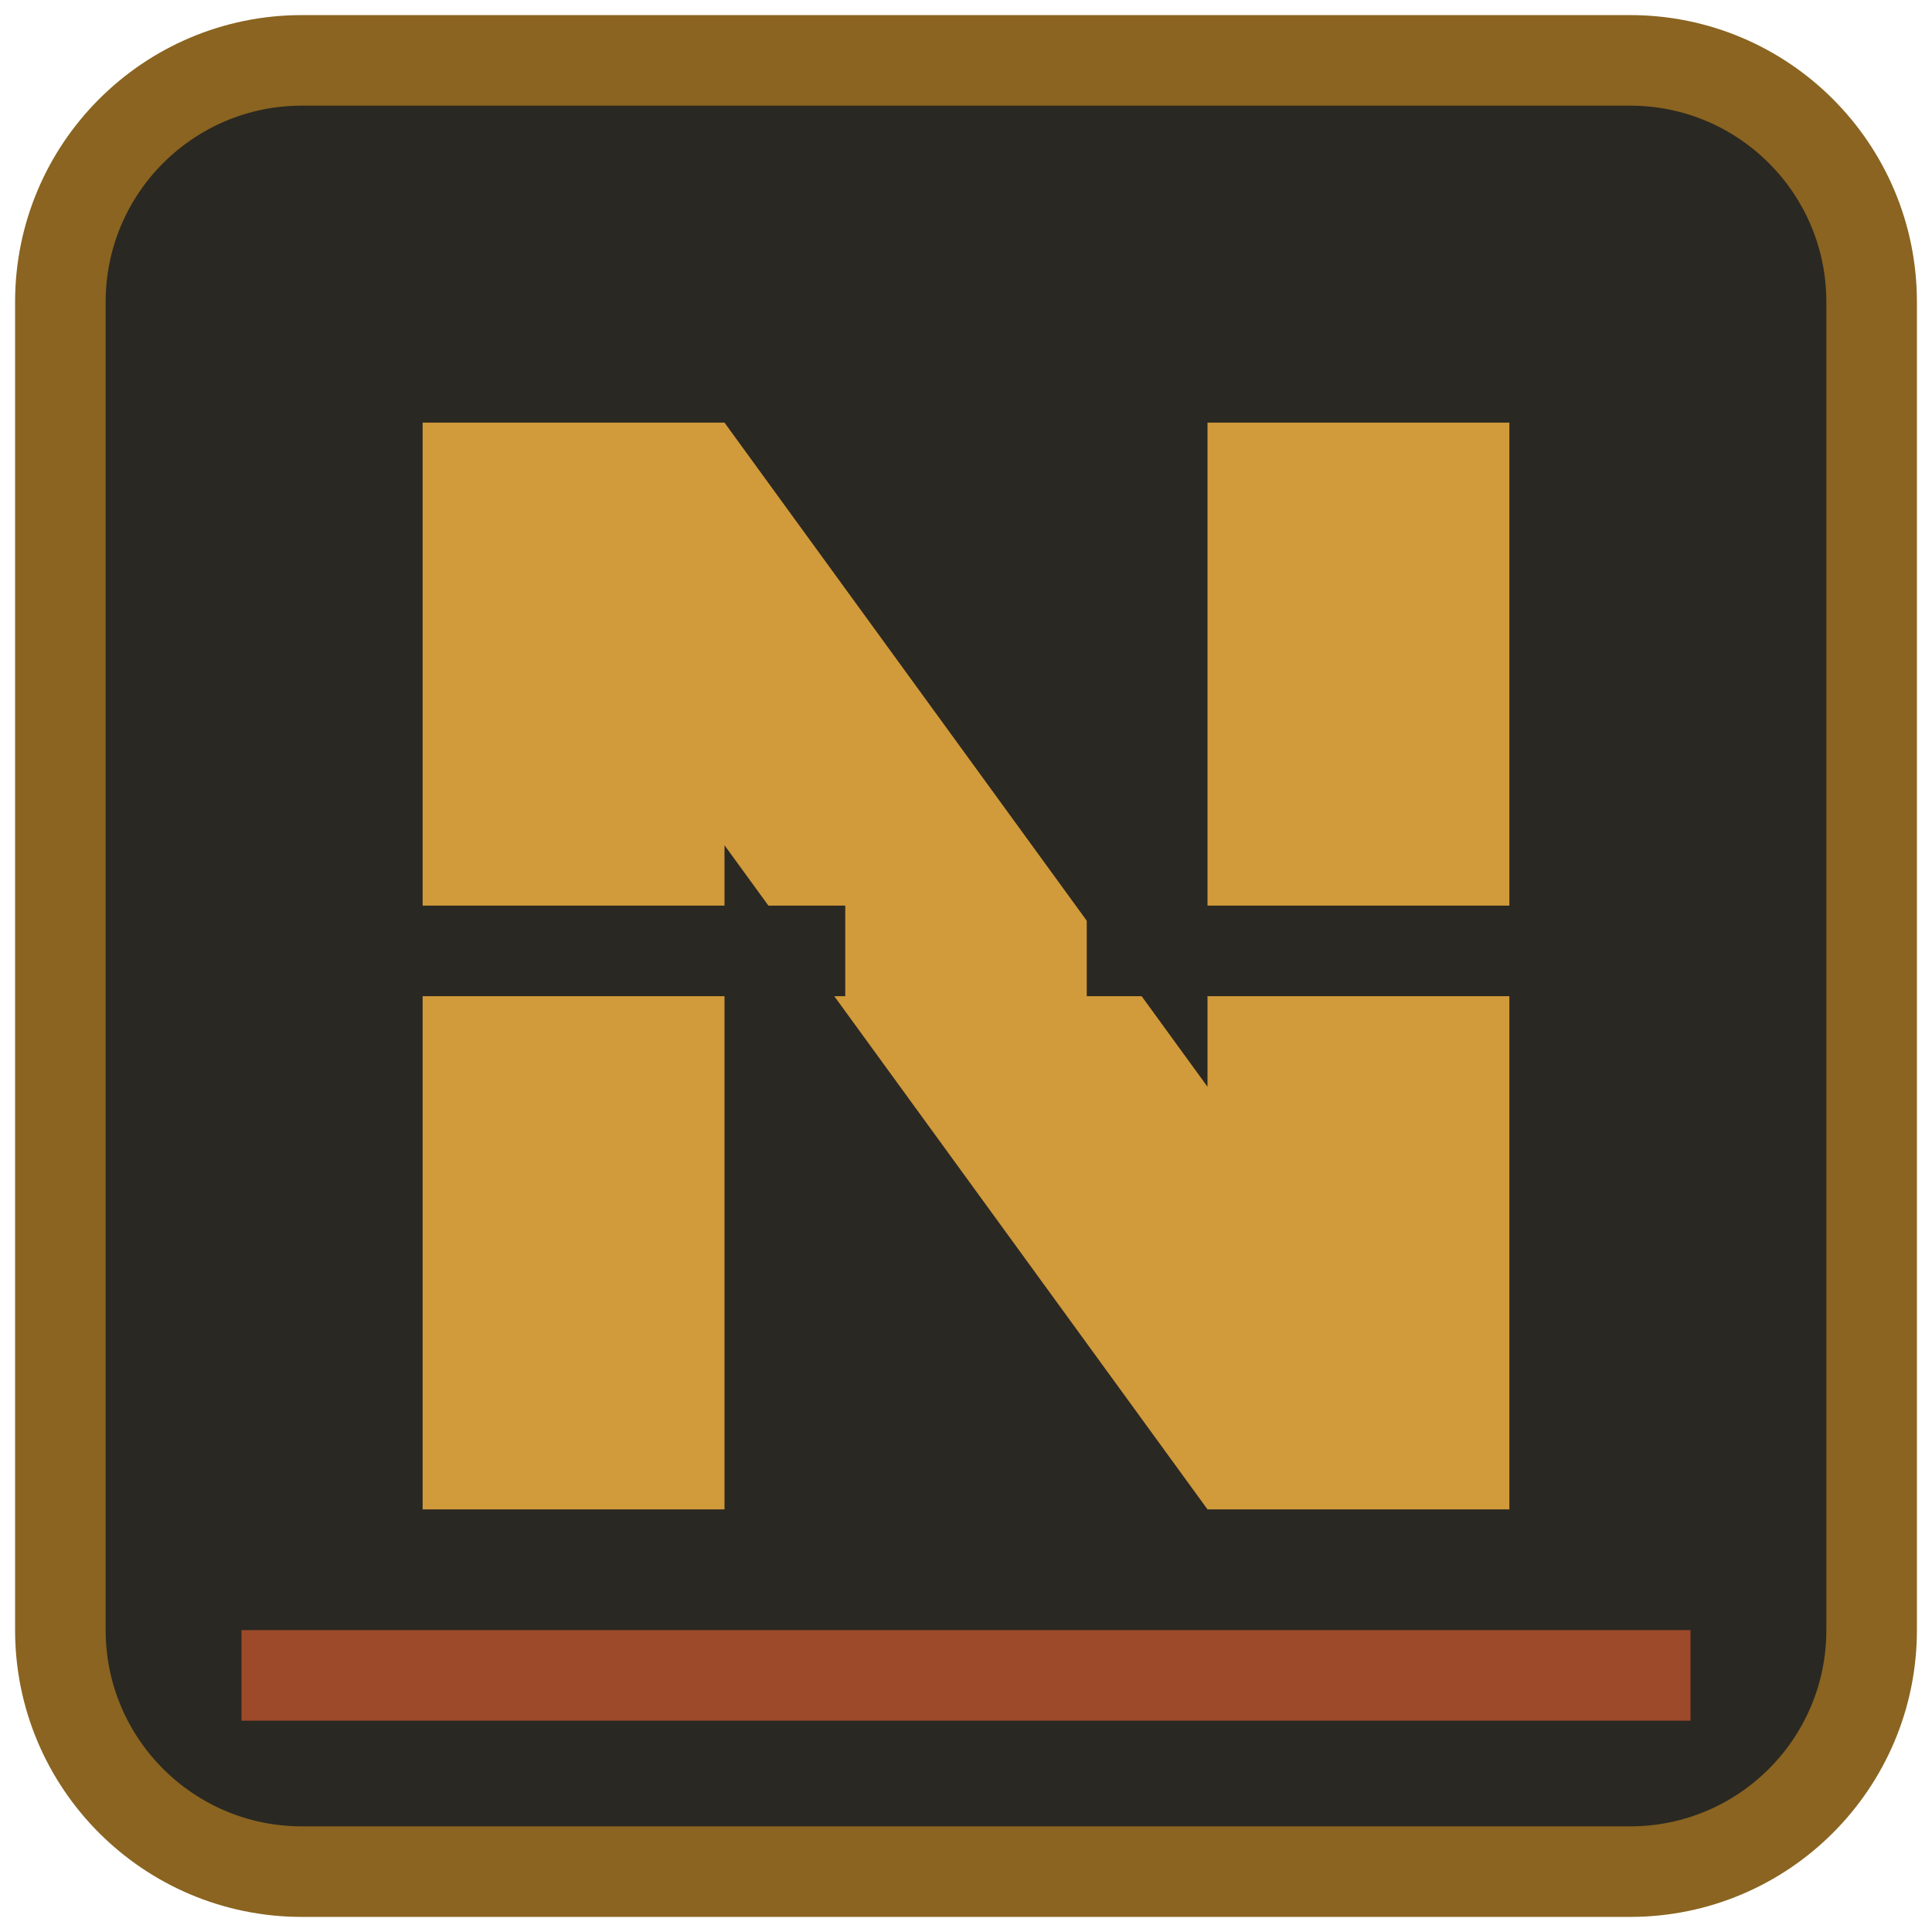
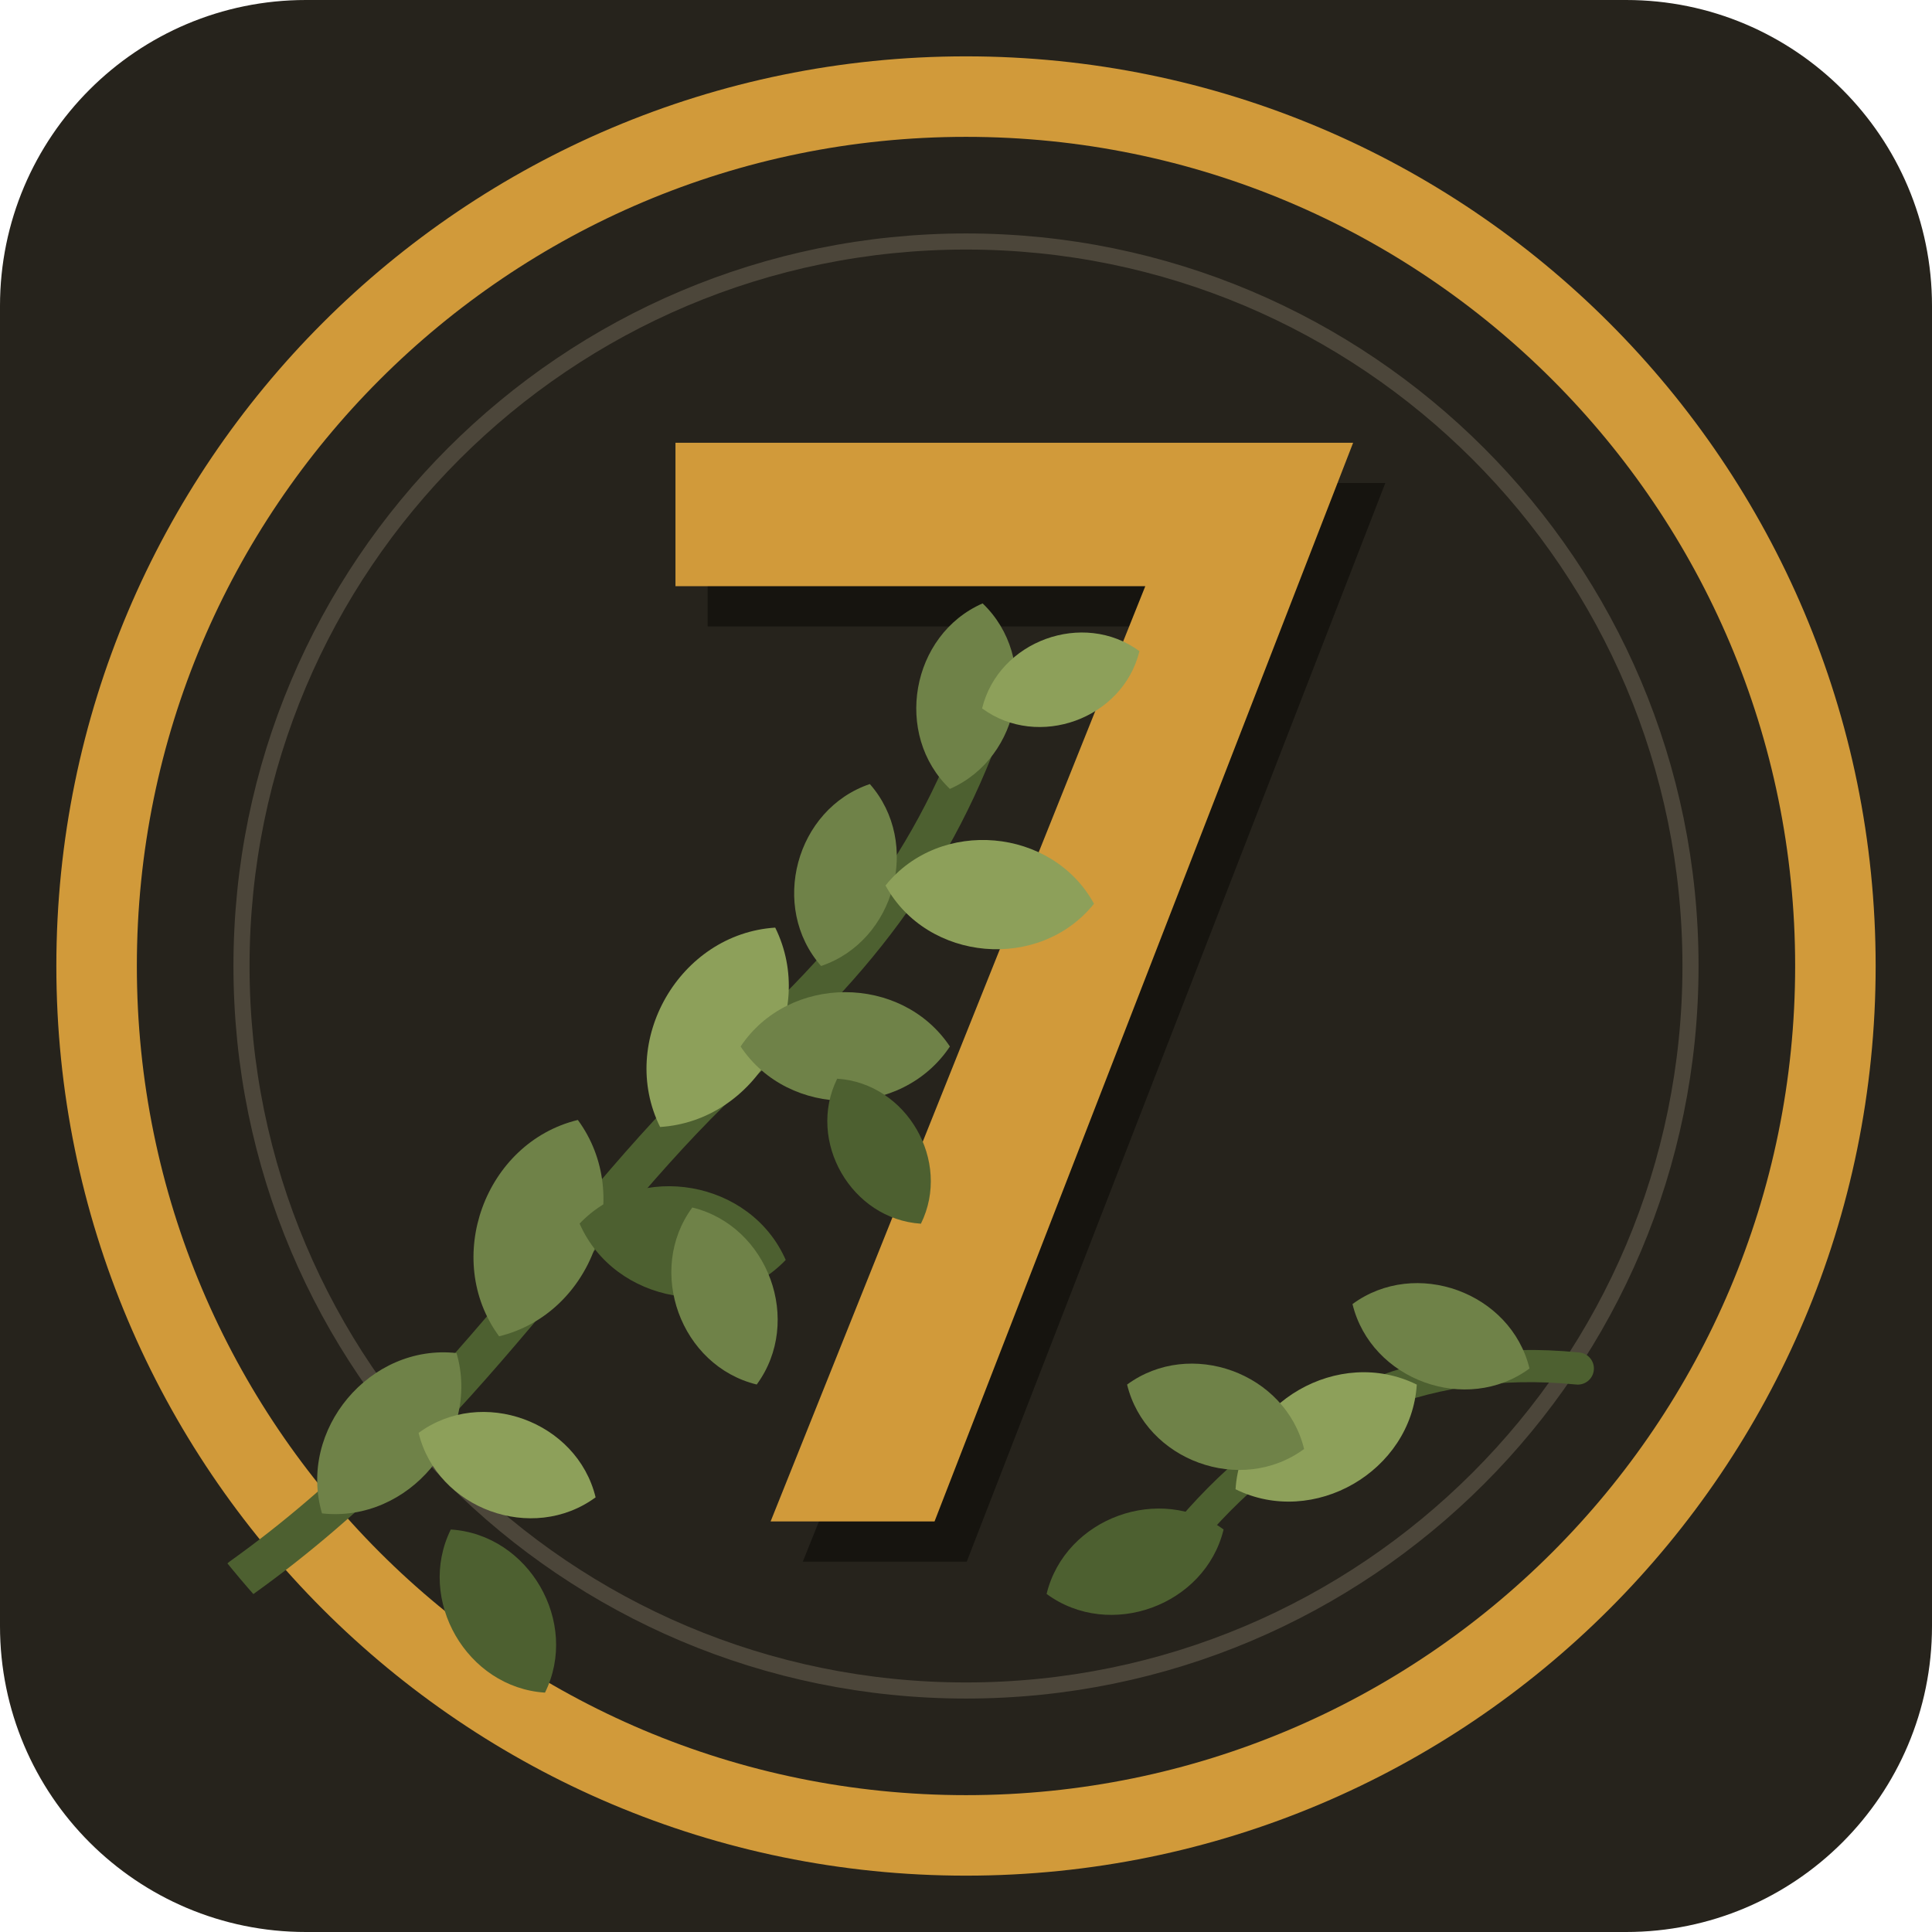
- <svg xmlns="http://www.w3.org/2000/svg" viewBox="0 0 64 64">
-   <rect x="2" y="2" width="60" height="60" rx="8" fill="#2a2822" stroke="#8a6420" stroke-width="3" />
-   <polygon points="14,50 14,14 24,14 40,36 40,14 50,14 50,50 40,50 24,28 24,50" fill="#d19a3a" />
-   <rect x="12" y="30" width="16" height="3" fill="#2a2822" />
-   <rect x="36" y="30" width="16" height="3" fill="#2a2822" />
-   <rect x="8" y="54" width="48" height="3" fill="#9c4a2a" />
+ <svg xmlns="http://www.w3.org/2000/svg" viewBox="0 0 240 240" width="64" height="64">
+   <rect width="240" height="240" rx="38" fill="#26231c" />
+   <circle cx="120" cy="120" r="108" fill="none" stroke="#d19a3a" stroke-width="10" />
+   <circle cx="120" cy="120" r="97" fill="#26231c" />
+   <circle cx="120" cy="120" r="90" fill="none" stroke="#4c463a" stroke-width="2" />
+   <path d="M95.727 189.0 142.273 72.818H83.909V55.0H168.091L116.091 189.0Z" transform="translate(4 5)" fill="#0f0e0a" opacity="0.7" />
+   <path d="M95.727 189.0 142.273 72.818H83.909V55.0H168.091L116.091 189.0Z" fill="#d19a3a" />
+   <clipPath id="cp">
+     <circle cx="120" cy="120" r="118" />
+   </clipPath>
+   <g clip-path="url(#cp)">
+     <path d="M30,196 C58,176 72,150 92,132 C108,118 118,104 124,84" fill="none" stroke="#4d6030" stroke-width="5" stroke-linecap="round" />
+     <path d="M196,170 C176,168 160,176 148,190" fill="none" stroke="#4d6030" stroke-width="4" stroke-linecap="round" />
+     <path transform="translate(40.0 188.0) rotate(-50) scale(1.0)" d="M0,0 C6,-9 20,-9 26,0 C20,9 6,9 0,0 Z" fill="#6f8248" />
+     <path transform="translate(52.0 178.0) rotate(20) scale(0.9)" d="M0,0 C6,-9 20,-9 26,0 C20,9 6,9 0,0 Z" fill="#8da05a" />
+     <path transform="translate(62.0 166.0) rotate(-70) scale(1.1)" d="M0,0 C6,-9 20,-9 26,0 C20,9 6,9 0,0 Z" fill="#6f8248" />
+     <path transform="translate(72.0 152.0) rotate(10) scale(1.0)" d="M0,0 C6,-9 20,-9 26,0 C20,9 6,9 0,0 Z" fill="#4d6030" />
+     <path transform="translate(82.0 140.0) rotate(-60) scale(1.1)" d="M0,0 C6,-9 20,-9 26,0 C20,9 6,9 0,0 Z" fill="#8da05a" />
+     <path transform="translate(92.0 130.0) rotate(0) scale(1.0)" d="M0,0 C6,-9 20,-9 26,0 C20,9 6,9 0,0 Z" fill="#6f8248" />
+     <path transform="translate(102.0 120.0) rotate(-75) scale(0.9)" d="M0,0 C6,-9 20,-9 26,0 C20,9 6,9 0,0 Z" fill="#6f8248" />
+     <path transform="translate(110.0 110.0) rotate(5) scale(1.0)" d="M0,0 C6,-9 20,-9 26,0 C20,9 6,9 0,0 Z" fill="#8da05a" />
+     <path transform="translate(118.0 98.0) rotate(-80) scale(0.9)" d="M0,0 C6,-9 20,-9 26,0 C20,9 6,9 0,0 Z" fill="#6f8248" />
+     <path transform="translate(122.0 88.0) rotate(-20) scale(0.8)" d="M0,0 C6,-9 20,-9 26,0 C20,9 6,9 0,0 Z" fill="#8da05a" />
+     <path transform="translate(56.0 190.0) rotate(60) scale(0.9)" d="M0,0 C6,-9 20,-9 26,0 C20,9 6,9 0,0 Z" fill="#4d6030" />
+     <path transform="translate(86.0 150.0) rotate(70) scale(0.9)" d="M0,0 C6,-9 20,-9 26,0 C20,9 6,9 0,0 Z" fill="#6f8248" />
+     <path transform="translate(104.0 134.0) rotate(60) scale(0.8)" d="M0,0 C6,-9 20,-9 26,0 C20,9 6,9 0,0 Z" fill="#4d6030" />
+     <path transform="translate(190.0 170.0) rotate(200) scale(0.9)" d="M0,0 C6,-9 20,-9 26,0 C20,9 6,9 0,0 Z" fill="#6f8248" />
+     <path transform="translate(176.0 172.0) rotate(150) scale(1.0)" d="M0,0 C6,-9 20,-9 26,0 C20,9 6,9 0,0 Z" fill="#8da05a" />
+     <path transform="translate(162.0 180.0) rotate(200) scale(0.9)" d="M0,0 C6,-9 20,-9 26,0 C20,9 6,9 0,0 Z" fill="#6f8248" />
+     <path transform="translate(152.0 190.0) rotate(160) scale(0.9)" d="M0,0 C6,-9 20,-9 26,0 C20,9 6,9 0,0 Z" fill="#4d6030" />
+   </g>
</svg>
